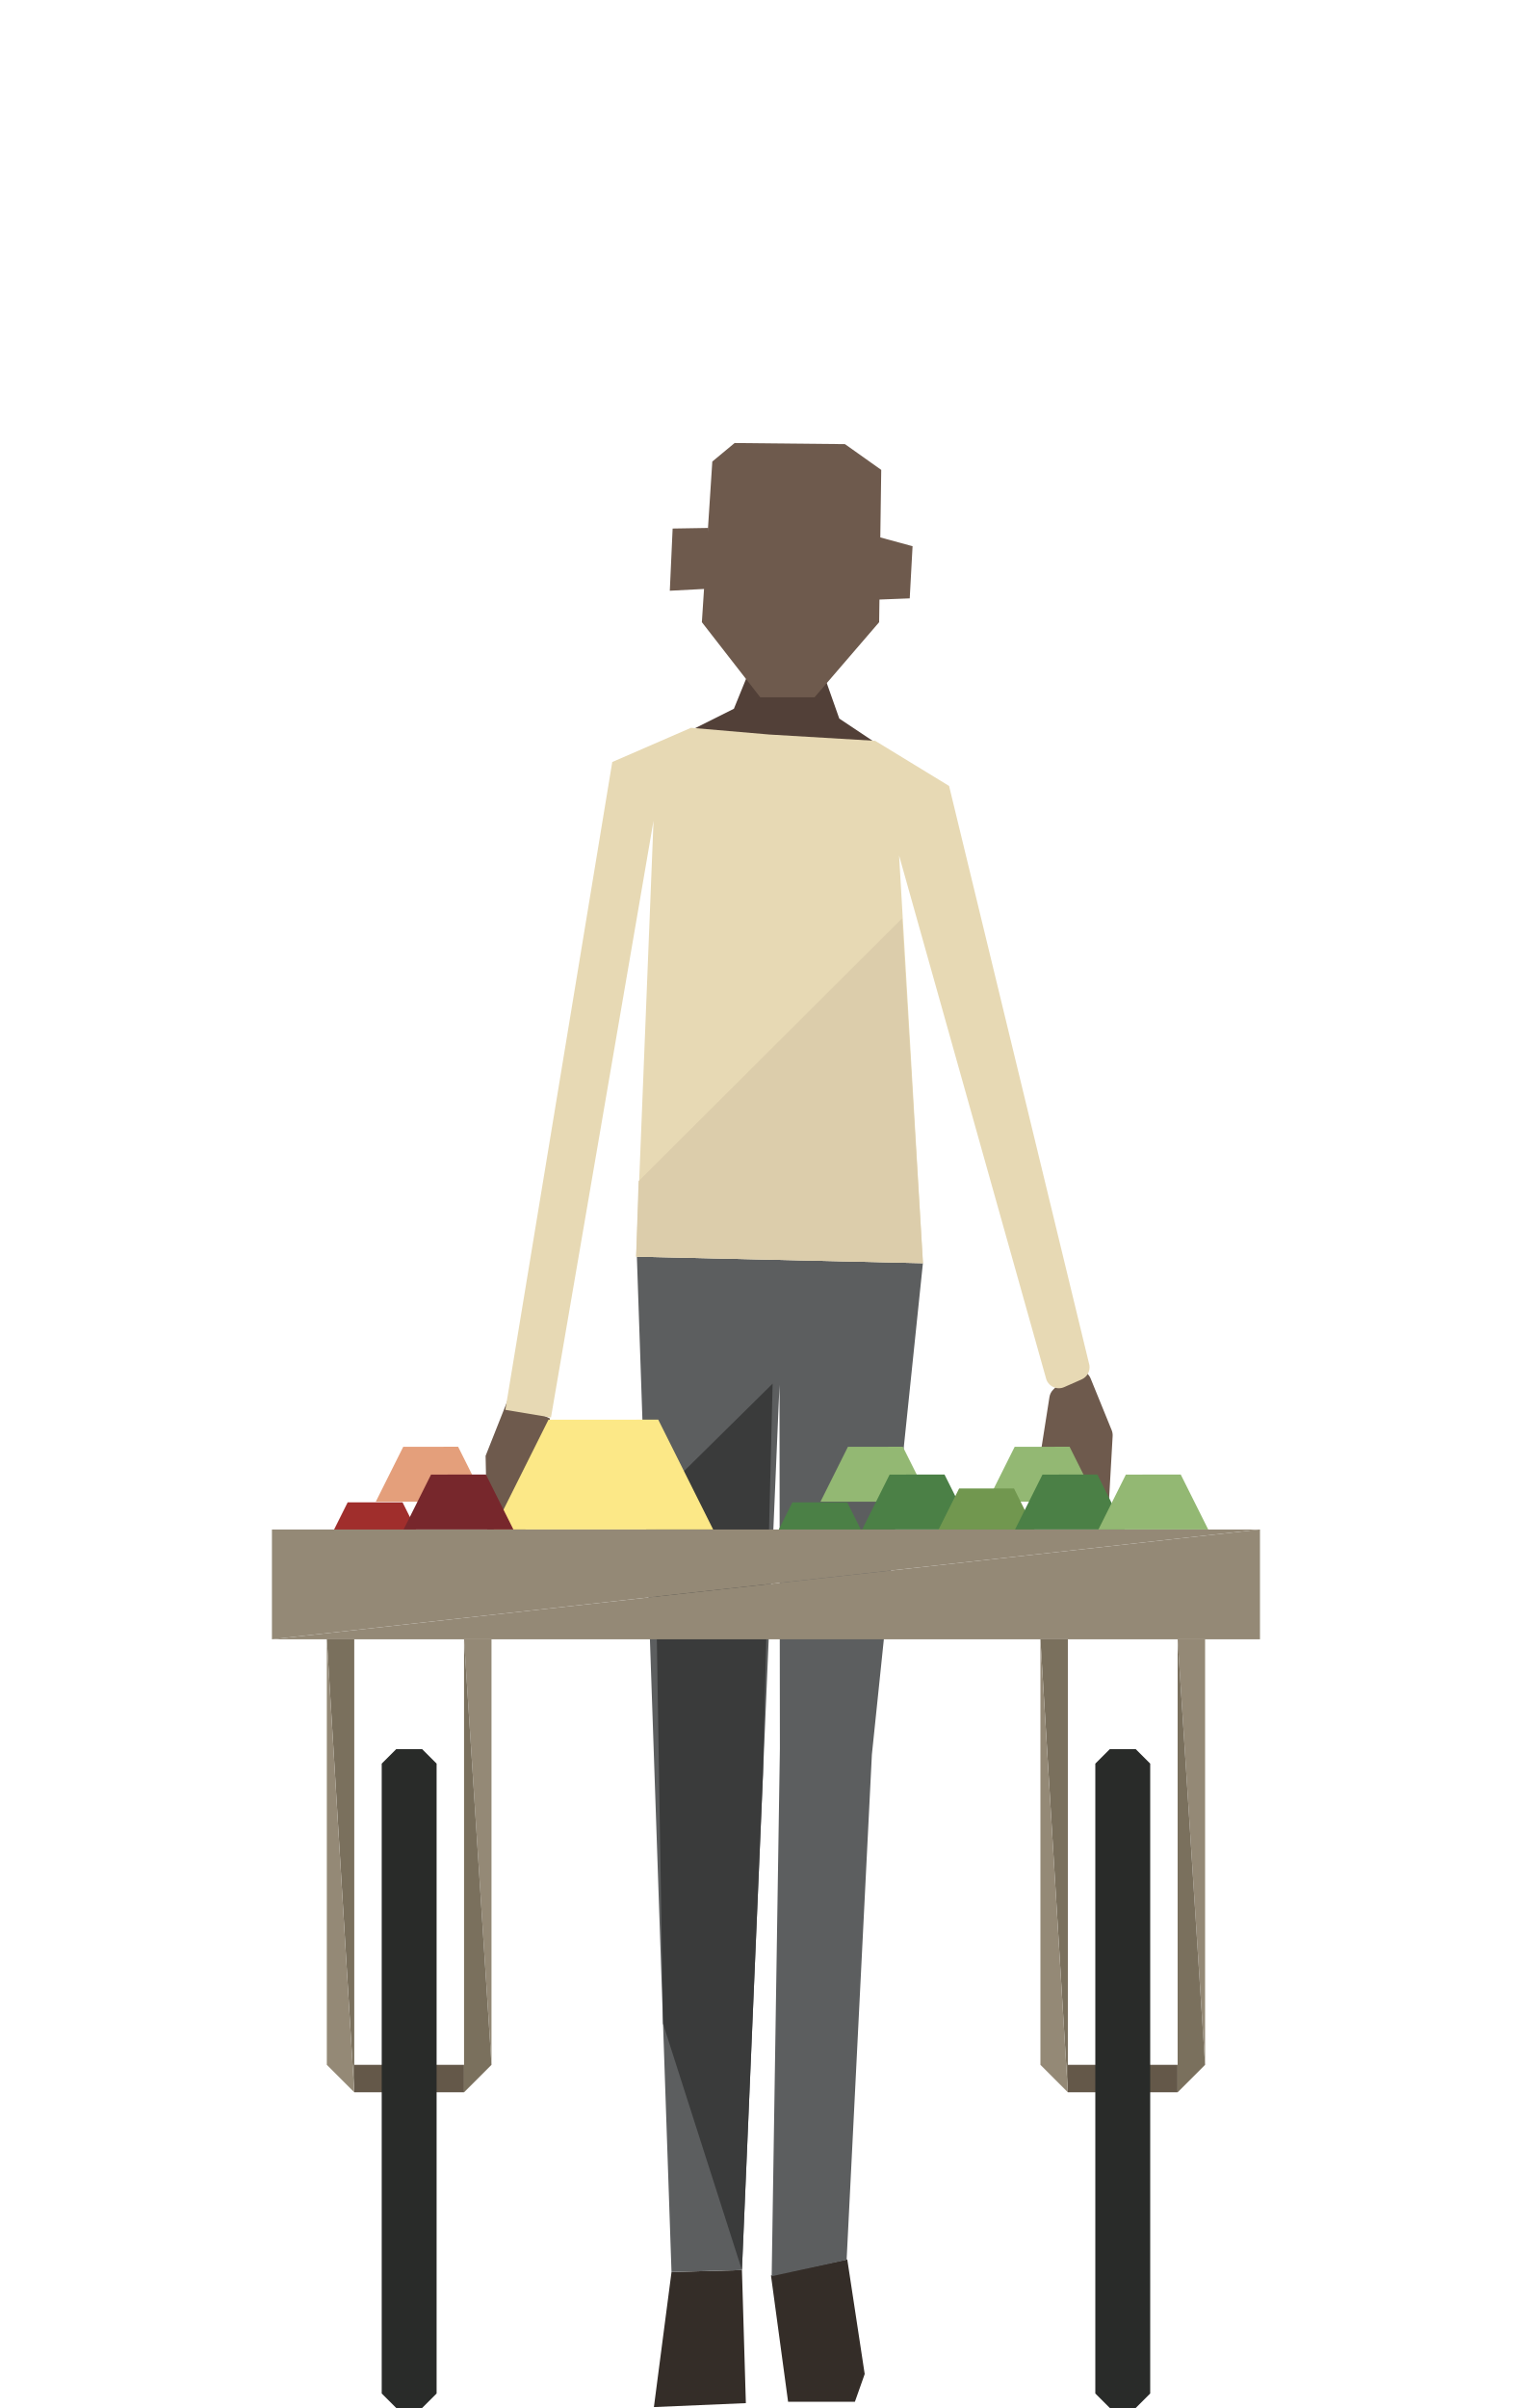
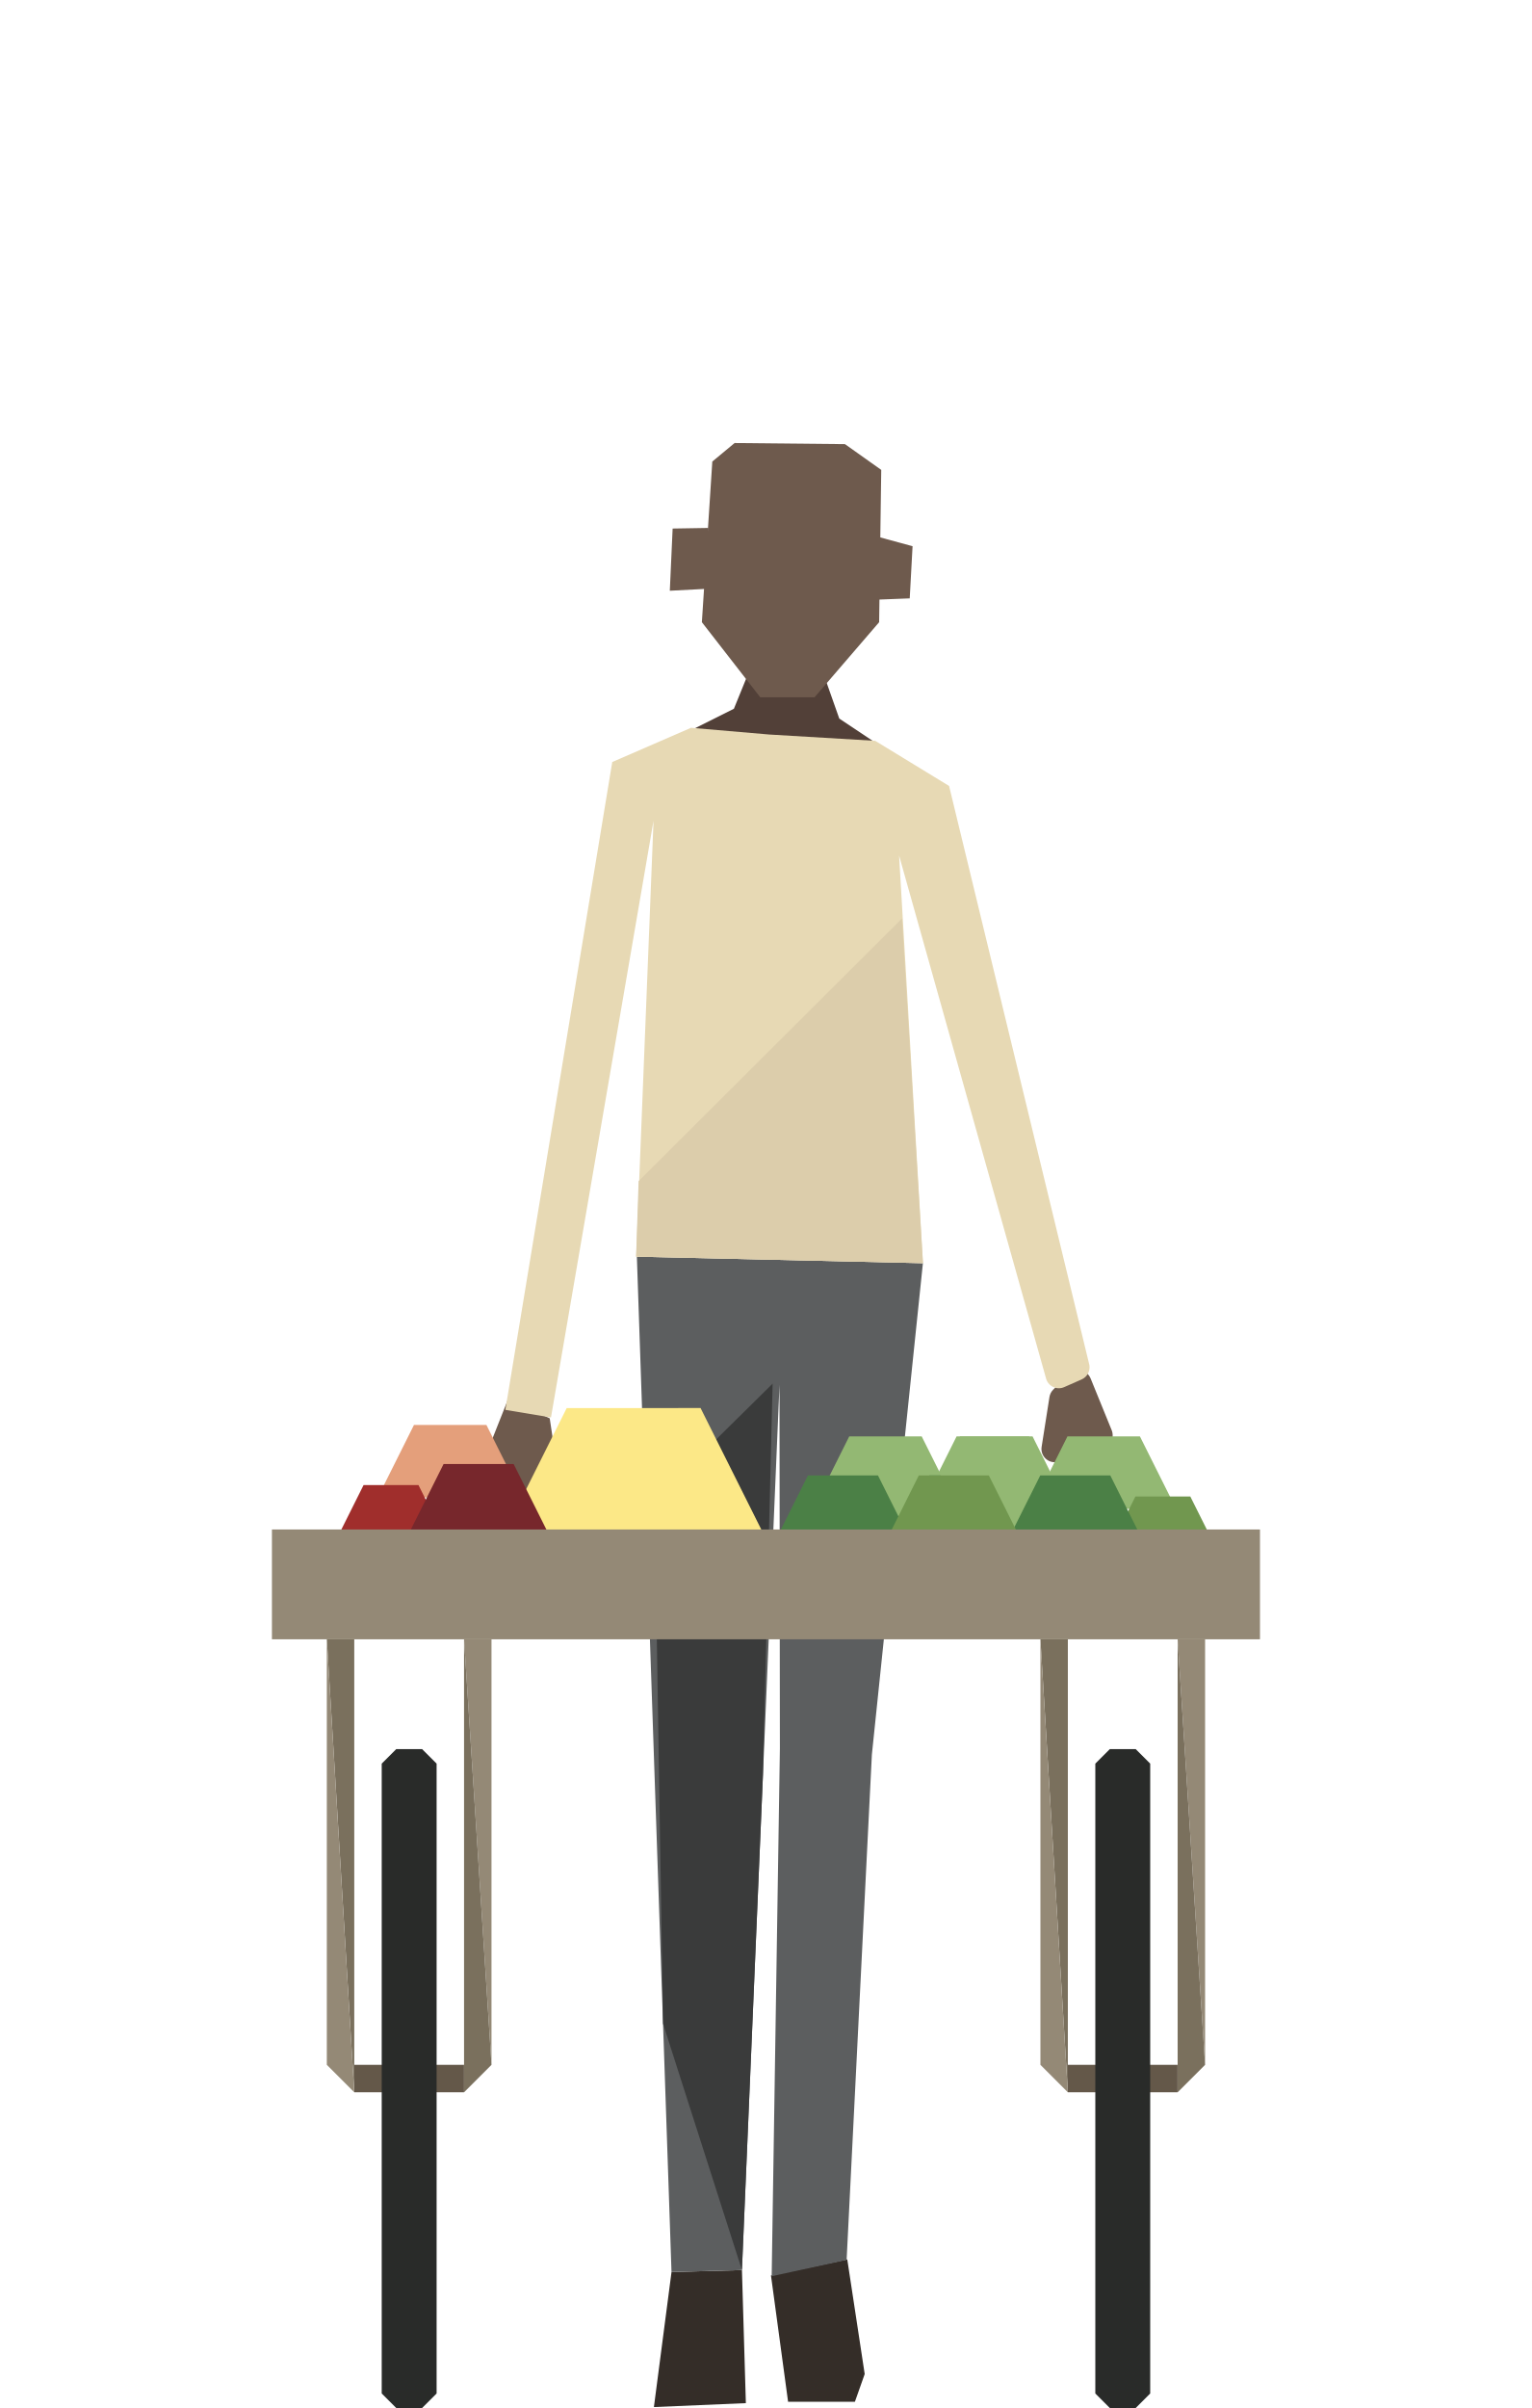
- <svg xmlns="http://www.w3.org/2000/svg" width="100%" height="100%" viewBox="0 0 140 220" version="1.1" xml:space="preserve" style="fill-rule:evenodd;clip-rule:evenodd;stroke-linejoin:round;stroke-miterlimit:2;">
-   <g id="vendor-hand-cart">
-     <g transform="matrix(-0.164255,1.25933,1.25933,0.164255,70.3248,211.872)">
-       <path d="M-2.441,-7.43L7.356,-7.43L6.22,-0.905L-3.236,-2.423L-2.441,-7.43Z" style="fill:rgb(52,45,40);fill-rule:nonzero;" />
-     </g>
-     <g transform="matrix(1.27,0,0,1.27,70.458,217.966)">
-       <path d="M0,-7.936L1.232,1.152L6.04,1.152L6.745,-0.841L5.491,-9.088L0,-7.936Z" style="fill:rgb(52,45,40);fill-rule:nonzero;" />
-     </g>
-     <g transform="matrix(1.27,0,0,1.27,79.977,70.9594)">
-       <path d="M0,-2.462L-2.58,-4.182L-4.457,-9.499L-8.789,-8.263L-10.163,-4.886L-13.134,-3.4L-6.666,7.037L0,-2.462Z" style="fill:rgb(82,64,56);fill-rule:nonzero;" />
-     </g>
-     <g transform="matrix(1.27,0,0,1.27,74.4381,40.4756)">
-       <path d="M0,18.294L-3.903,18.294L-8.106,12.89L-7.355,1.332L-5.751,0L2.191,0.08L4.801,1.932L4.65,12.89L0,18.294Z" style="fill:rgb(110,90,77);fill-rule:nonzero;" />
-     </g>
-     <g transform="matrix(-1.26982,0.0212461,0.0212461,1.26982,61.2625,54.0012)">
-       <path d="M-2.811,-4.495L-0.24,-4.495L0.038,-0.024L-2.586,-0.117L-2.811,-4.495Z" style="fill:rgb(110,90,77);fill-rule:nonzero;" />
-     </g>
-     <g transform="matrix(1.22539,0.333639,0.333639,-1.22539,80.9209,48.6756)">
-       <path d="M-0.552,-0.42L2.136,-0.42L2.925,-4.095L0.737,-4.783L-0.552,-0.42Z" style="fill:rgb(110,90,77);fill-rule:nonzero;" />
-     </g>
-     <g transform="matrix(1.27,0,0,1.27,58.2023,207.96)">
-       <path d="M0,-73.345L2.493,-0.302L7.561,-0.442L10.264,-64.12L10.292,-37.943L9.701,0L15.094,-1.173L16.912,-37.528L20.584,-72.877L0,-73.345Z" style="fill:rgb(92,94,95);fill-rule:nonzero;" />
-     </g>
-     <g transform="matrix(1.27,0,0,1.27,70.6104,207.399)">
-       <path d="M0,-63.769L-0.696,-35.641L-2.209,0L-7.887,-17.728L-8.495,-55.387L0,-63.769Z" style="fill:rgb(58,59,59);fill-rule:nonzero;" />
-     </g>
-     <g transform="matrix(1.27,0,0,1.27,99.6697,138.847)">
-       <path d="M0,-10.166L1.517,-6.442C1.57,-6.31 1.594,-6.169 1.586,-6.027L1.26,-0.272C1.224,0.374 0.568,0.798 -0.036,0.566L-0.667,0.324C-1.011,0.192 -1.248,-0.125 -1.277,-0.492L-1.722,-6.036L-1.631,-5.196C-1.572,-4.648 -1.988,-4.164 -2.539,-4.139C-3.142,-4.112 -3.619,-4.645 -3.525,-5.242L-2.961,-8.83C-2.929,-9.031 -2.834,-9.217 -2.69,-9.36L-1.558,-10.484C-1.074,-10.964 -0.257,-10.798 0,-10.166" style="fill:rgb(110,90,77);fill-rule:nonzero;" />
-     </g>
-     <g transform="matrix(1.27,0,0,1.27,46.4315,141.543)">
-       <path d="M0,-10.796L-1.617,-6.718L-1.474,0L1.166,-0.347L1.701,-6.489L1.489,-4.638L3.761,-4.325L2.998,-9.417L0,-10.796Z" style="fill:rgb(110,90,77);fill-rule:nonzero;" />
-     </g>
-     <g transform="matrix(1.27,0,0,1.27,63.1518,129.501)">
-       <path d="M0,-49.613L-5.668,-47.15L-13.36,-0.547L-10.077,0L-2.698,-42.929L-3.948,-11.568L16.692,-11.098L14.972,-40.426L25.534,-2.855C25.662,-2.263 26.301,-1.937 26.854,-2.182L28.11,-2.736C28.51,-2.913 28.74,-3.339 28.666,-3.771L18.57,-45.43L13.253,-48.676L5.631,-49.129L0,-49.613Z" style="fill:rgb(231,217,180);fill-rule:nonzero;" />
-     </g>
-     <g transform="matrix(1.27,0,0,1.27,82.4287,115.405)">
-       <path d="M0,-24.796L1.51,0L-19.13,-0.469L-18.95,-5.902" style="fill:rgb(220,205,171);fill-rule:nonzero;" />
-     </g>
-     <g transform="matrix(1.27,0,0,1.27,-1179.11,-357.222)">
-       <rect x="953.925" y="429.818" width="7.9" height="1.975" style="fill:rgb(100,88,73);" />
-     </g>
-     <g transform="matrix(0.567961,-1.13592,-1.13592,-0.567961,74.9213,145.376)">
-       <path d="M0.417,4.625L4.833,4.625L6.6,1.092L3.95,-2.441L0.417,4.625Z" style="fill:rgb(75,128,70);fill-rule:nonzero;" />
-     </g>
-     <g transform="matrix(-0.567961,1.13592,1.13592,0.567961,61.8713,132.476)">
-       <path d="M2.184,-9.249L11.016,-9.249L3.95,4.882L-1.349,-2.184L2.184,-9.249Z" style="fill:rgb(252,232,135);fill-rule:nonzero;" />
-     </g>
-     <g transform="matrix(0.567961,-1.13592,-1.13592,-0.567961,80.0013,140.296)">
-       <path d="M0.417,4.625L4.833,4.625L6.6,1.092L3.95,-2.441L0.417,4.625Z" style="fill:rgb(147,184,115);fill-rule:nonzero;" />
-     </g>
-     <g transform="matrix(0.567961,-1.13592,-1.13592,-0.567961,95.2413,140.296)">
-       <path d="M0.417,4.625L4.833,4.625L6.6,1.092L3.95,-2.441L0.417,4.625Z" style="fill:rgb(147,184,115);fill-rule:nonzero;" />
-     </g>
-     <g transform="matrix(0.567961,-1.13592,-1.13592,-0.567961,83.8112,142.836)">
-       <path d="M0.417,4.625L4.833,4.625L6.6,1.092L3.95,-2.441L0.417,4.625Z" style="fill:rgb(75,128,70);fill-rule:nonzero;" />
-     </g>
-     <g transform="matrix(0.567961,-1.13592,-1.13592,-0.567961,90.1613,144.106)">
-       <path d="M0.417,4.625L4.833,4.625L6.6,1.092L3.95,-2.441L0.417,4.625Z" style="fill:rgb(113,151,79);fill-rule:nonzero;" />
-     </g>
-     <g transform="matrix(0.567961,-1.13592,-1.13592,-0.567961,97.7812,142.836)">
-       <path d="M0.417,4.625L4.833,4.625L6.6,1.092L3.95,-2.441L0.417,4.625Z" style="fill:rgb(75,128,70);fill-rule:nonzero;" />
-     </g>
-     <g transform="matrix(0.567961,-1.13592,-1.13592,-0.567961,39.3613,140.296)">
-       <path d="M0.417,4.625L4.833,4.625L6.6,1.092L3.95,-2.441L0.417,4.625Z" style="fill:rgb(228,159,123);fill-rule:nonzero;" />
-     </g>
-     <g transform="matrix(0.567961,-1.13592,-1.13592,-0.567961,34.2812,145.376)">
-       <path d="M0.417,4.625L4.833,4.625L6.6,1.092L3.95,-2.441L0.417,4.625Z" style="fill:rgb(160,46,44);fill-rule:nonzero;" />
-     </g>
-     <g transform="matrix(0.567961,-1.13592,-1.13592,-0.567961,41.9013,142.836)">
-       <path d="M0.417,4.625L4.833,4.625L6.6,1.092L3.95,-2.441L0.417,4.625Z" style="fill:rgb(119,39,44);fill-rule:nonzero;" />
-     </g>
-     <g transform="matrix(0.567961,-1.13592,-1.13592,-0.567961,105.401,142.836)">
-       <path d="M0.417,4.625L4.833,4.625L6.6,1.092L3.95,-2.441L0.417,4.625Z" style="fill:rgb(147,184,115);fill-rule:nonzero;" />
-     </g>
-     <g transform="matrix(1.27,0,0,1.27,115.149,139.736)">
-       <path d="M0,7.9L0,0L-71.1,7.9L0,7.9Z" style="fill:rgb(148,137,118);fill-rule:nonzero;" />
-     </g>
-     <g transform="matrix(1.27,0,0,1.27,115.149,149.769)">
-       <path d="M0,-7.9L-71.1,-7.9L-71.1,0L0,-7.9Z" style="fill:rgb(148,137,118);fill-rule:nonzero;" />
-     </g>
-     <g transform="matrix(1.27,0,0,1.27,42.4092,188.647)">
-       <path d="M0,-30.613L1.975,-30.613L1.975,0L0,-30.613Z" style="fill:rgb(148,137,118);fill-rule:nonzero;" />
-     </g>
-     <g transform="matrix(1.27,0,0,1.27,44.9175,152.277)">
-       <path d="M0,28.638L-1.975,30.613L-1.975,-1.975L0,28.638Z" style="fill:rgb(122,112,93);fill-rule:nonzero;" />
-     </g>
-     <g transform="matrix(1.27,0,0,1.27,29.868,191.156)">
-       <path d="M0,-32.588L1.975,-32.588L1.975,0L0,-32.588Z" style="fill:rgb(122,112,93);fill-rule:nonzero;" />
-     </g>
-     <g transform="matrix(1.27,0,0,1.27,29.868,191.156)">
-       <path d="M0,-32.588L1.975,0L0,-1.975L0,-32.588Z" style="fill:rgb(148,137,118);fill-rule:nonzero;" />
-     </g>
-     <g transform="matrix(1.27,0,0,1.27,38.5752,159.802)">
-       <path d="M0,47.4L-1.862,47.4C-2.27,46.992 -2.498,46.764 -2.906,46.356L-2.906,1.044L-1.862,0L0,0L1.044,1.044L1.044,46.356C0.636,46.764 0.408,46.992 0,47.4" style="fill:rgb(41,43,41);fill-rule:nonzero;" />
-     </g>
-     <g transform="matrix(1.27,0,0,1.27,-1179.11,-357.222)">
-       <rect x="1005.27" y="429.818" width="7.9" height="1.975" style="fill:rgb(100,88,73);" />
-     </g>
-     <g transform="matrix(1.27,0,0,1.27,107.624,188.647)">
-       <path d="M0,-30.613L1.975,-30.613L1.975,0L0,-30.613Z" style="fill:rgb(148,137,118);fill-rule:nonzero;" />
-     </g>
-     <g transform="matrix(1.27,0,0,1.27,110.132,152.277)">
-       <path d="M0,28.638L-1.975,30.613L-1.975,-1.975L0,28.638Z" style="fill:rgb(122,112,93);fill-rule:nonzero;" />
-     </g>
-     <g transform="matrix(1.27,0,0,1.27,95.0825,191.156)">
-       <path d="M0,-32.588L1.975,-32.588L1.975,0L0,-32.588Z" style="fill:rgb(122,112,93);fill-rule:nonzero;" />
-     </g>
-     <g transform="matrix(1.27,0,0,1.27,95.0825,191.156)">
-       <path d="M0,-32.588L1.975,0L0,-1.975L0,-32.588Z" style="fill:rgb(148,137,118);fill-rule:nonzero;" />
-     </g>
-     <g transform="matrix(1.27,0,0,1.27,103.79,159.802)">
-       <path d="M0,47.4L-1.862,47.4C-2.27,46.992 -2.498,46.764 -2.906,46.356L-2.906,1.044L-1.862,0L0,0L1.044,1.044L1.044,46.356C0.636,46.764 0.408,46.992 0,47.4" style="fill:rgb(41,43,41);fill-rule:nonzero;" />
-     </g>
+ <svg xmlns="http://www.w3.org/2000/svg" clip-rule="evenodd" fill-rule="evenodd" stroke-linejoin="round" stroke-miterlimit="2" viewBox="0 0 140 220">
+   <path d="m-2.441-7.43h9.797l-1.136 6.525-9.456-1.518z" fill="#342d28" fill-rule="nonzero" transform="matrix(-.164255 1.25933 1.25933 .164255 70.3248 211.872)" />
+   <path d="m0-7.936 1.232 9.088h4.808l.705-1.993-1.254-8.247z" fill="#342d28" fill-rule="nonzero" transform="matrix(1.27 0 0 1.27 70.458 217.966)" />
+   <path d="m0-2.462-2.58-1.72-1.877-5.317-4.332 1.236-1.374 3.377-2.971 1.486 6.468 10.437z" fill="#524038" fill-rule="nonzero" transform="matrix(1.27 0 0 1.27 79.977 70.9594)" />
+   <path d="m0 18.294h-3.903l-4.203-5.404.751-11.558 1.604-1.332 7.942.08 2.61 1.852-.151 10.958z" fill="#6e5a4d" fill-rule="nonzero" transform="matrix(1.27 0 0 1.27 74.4381 40.4756)" />
+   <path d="m-2.811-4.495h2.571l.278 4.471-2.624-.093z" fill="#6e5a4d" fill-rule="nonzero" transform="matrix(-1.26982 .0212461 .0212461 1.26982 61.2625 54.0012)" />
+   <path d="m-.552-.42h2.688l.789-3.675-2.188-.688z" fill="#6e5a4d" fill-rule="nonzero" transform="matrix(1.22539 .333639 .333639 -1.22539 80.9209 48.6756)" />
+   <path d="m0-73.345 2.493 73.043 5.068-.14 2.703-63.678.028 26.177-.591 37.943 5.393-1.173 1.818-36.355 3.672-35.349z" fill="#5c5e5f" fill-rule="nonzero" transform="matrix(1.27 0 0 1.27 58.2023 207.96)" />
+   <path d="m0-63.769-.696 28.128-1.513 35.641-5.678-17.728-.608-37.659z" fill="#3a3b3b" fill-rule="nonzero" transform="matrix(1.27 0 0 1.27 70.6104 207.399)" />
+   <path d="m0-10.166 1.517 3.724c.053.132.077.273.069.415l-.326 5.755c-.036.646-.692 1.07-1.296.838l-.631-.242c-.344-.132-.581-.449-.61-.816l-.445-5.544.091.84c.059.548-.357 1.032-.908 1.057-.603.027-1.08-.506-.986-1.103l.564-3.588c.032-.201.127-.387.271-.53l1.132-1.124c.484-.48 1.301-.314 1.558.318" fill="#6e5a4d" fill-rule="nonzero" transform="matrix(1.27 0 0 1.27 99.6697 138.847)" />
+   <path d="m0-10.796-1.617 4.078.143 6.718 2.64-.347.535-6.142-.212 1.851 2.272.313-.763-5.092z" fill="#6e5a4d" fill-rule="nonzero" transform="matrix(1.27 0 0 1.27 46.4315 141.543)" />
+   <path d="m0-49.613-5.668 2.463-7.692 46.603 3.283.547 7.379-42.929-1.25 31.361 20.64.47-1.72-29.328 10.562 37.571c.128.592.767.918 1.32.673l1.256-.554c.4-.177.63-.603.556-1.035l-10.096-41.659-5.317-3.246-7.622-.453z" fill="#e7d9b4" fill-rule="nonzero" transform="matrix(1.27 0 0 1.27 63.1518 129.501)" />
+   <path d="m0-24.796 1.51 24.796-20.64-.469.18-5.433" fill="#dccdab" fill-rule="nonzero" transform="matrix(1.27 0 0 1.27 82.4287 115.405)" />
+   <path d="m32.375 188.647h10.033v2.508h-10.033z" fill="#645849" stroke-width="1.27" />
+   <path d="m0-30.613h1.975v30.613z" fill="#948976" fill-rule="nonzero" transform="matrix(1.27 0 0 1.27 42.4092 188.647)" />
+   <path d="m0 28.638-1.975 1.975v-32.588z" fill="#7a705d" fill-rule="nonzero" transform="matrix(1.27 0 0 1.27 44.9175 152.277)" />
+   <path d="m0-32.588h1.975v32.588z" fill="#7a705d" fill-rule="nonzero" transform="matrix(1.27 0 0 1.27 29.868 191.156)" />
+   <path d="m0-32.588 1.975 32.588-1.975-1.975z" fill="#948976" fill-rule="nonzero" transform="matrix(1.27 0 0 1.27 29.868 191.156)" />
+   <path d="m0 47.4h-1.862c-.408-.408-.636-.636-1.044-1.044v-45.312l1.044-1.044h1.862l1.044 1.044v45.312c-.408.408-.636.636-1.044 1.044" fill="#292b29" fill-rule="nonzero" transform="matrix(1.27 0 0 1.27 38.5752 159.802)" />
+   <path d="m97.583 188.647h10.033v2.508h-10.033z" fill="#645849" stroke-width="1.27" />
+   <g fill-rule="nonzero">
+     <path d="m0-30.613h1.975v30.613z" fill="#948976" transform="matrix(1.27 0 0 1.27 107.624 188.647)" />
+     <path d="m0 28.638-1.975 1.975v-32.588z" fill="#7a705d" transform="matrix(1.27 0 0 1.27 110.132 152.277)" />
+     <path d="m0-32.588h1.975v32.588z" fill="#7a705d" transform="matrix(1.27 0 0 1.27 95.0825 191.156)" />
+     <path d="m0-32.588 1.975 32.588-1.975-1.975z" fill="#948976" transform="matrix(1.27 0 0 1.27 95.0825 191.156)" />
+     <path d="m0 47.4h-1.862c-.408-.408-.636-.636-1.044-1.044v-45.312l1.044-1.044h1.862l1.044 1.044v45.312c-.408.408-.636.636-1.044 1.044" fill="#292b29" transform="matrix(1.27 0 0 1.27 103.79 159.802)" />
+     <path d="m2.184-9.249h8.832l-7.066 14.131-5.299-7.066z" fill="#fce887" transform="matrix(-.69249 1.38498 1.38498 .69249 66.1147 132.022)" />
+     <path d="m.417 4.625h4.416l1.767-3.533-2.65-3.533z" fill="#e49f7b" transform="matrix(.74994 -1.49988 -1.49988 -.74994 41.144 140.9066)" />
+     <path d="m.417 4.625h4.416l1.767-3.533-2.65-3.533z" fill="#a02e2c" transform="matrix(.567961 -1.13592 -1.13592 -.567961 35.736 143.7946)" />
+     <path d="m.417 4.625h4.416l1.767-3.533-2.65-3.533z" fill="#77272c" transform="matrix(.724656 -1.44931 -1.44931 -.724656 43.74 144.1106)" />
+     <path d="m.417 4.625h4.416l1.767-3.533-2.65-3.533-1.063-.475-3.565 7.002z" fill="#93b873" transform="matrix(-.74994 -1.49988 1.49988 -.74994 80.92215 141.9515)" />
+     <path d="m.417 4.625h4.416l1.767-3.533-2.65-3.533z" fill="#93b873" transform="matrix(-.74994 -1.49988 1.49988 -.74994 90.73205 141.9515)" />
+     <path d="m.417 4.625h4.416l1.767-3.533-2.65-3.533z" fill="#71974f" transform="matrix(-.567961 -1.13592 1.13592 -.567961 96.14005 144.8395)" />
+     <path d="m.417 4.625h4.416l1.767-3.533-2.65-3.533z" fill="#4b8046" transform="matrix(-.724656 -1.44931 1.44931 -.724656 88.13605 145.1555)" />
+     <path d="m.417 4.625h4.416l1.767-3.533-2.65-3.533z" fill="#4b8046" transform="matrix(-.724656 -1.44931 1.44931 -.724656 77.03645 145.1555)" />
+     <path d="m.417 4.625h4.416l1.767-3.533-2.65-3.533-1.063-.475-3.565 7.002z" fill="#93b873" transform="matrix(-.74994 -1.49988 1.49988 -.74994 91.05415 141.9515)" />
+     <path d="m.417 4.625h4.416l1.767-3.533-2.65-3.533z" fill="#93b873" transform="matrix(-.74994 -1.49988 1.49988 -.74994 100.8641 141.9515)" />
+     <path d="m.417 4.625h4.416l1.767-3.533-2.65-3.533z" fill="#71974f" transform="matrix(-.567961 -1.13592 1.13592 -.567961 106.272 144.8395)" />
+     <path d="m.417 4.625h4.416l1.767-3.533-2.65-3.533z" fill="#4b8046" transform="matrix(-.724656 -1.44931 1.44931 -.724656 98.26805 145.1555)" />
+     <path d="m.417 4.625h4.416l1.767-3.533-2.65-3.533z" fill="#71974f" transform="matrix(-.724656 -1.44931 1.44931 -.724656 87.16845 145.1555)" />
  </g>
+   <path d="m24.852 139.736h90.297v10.033h-90.297z" fill="#948976" />
</svg>
